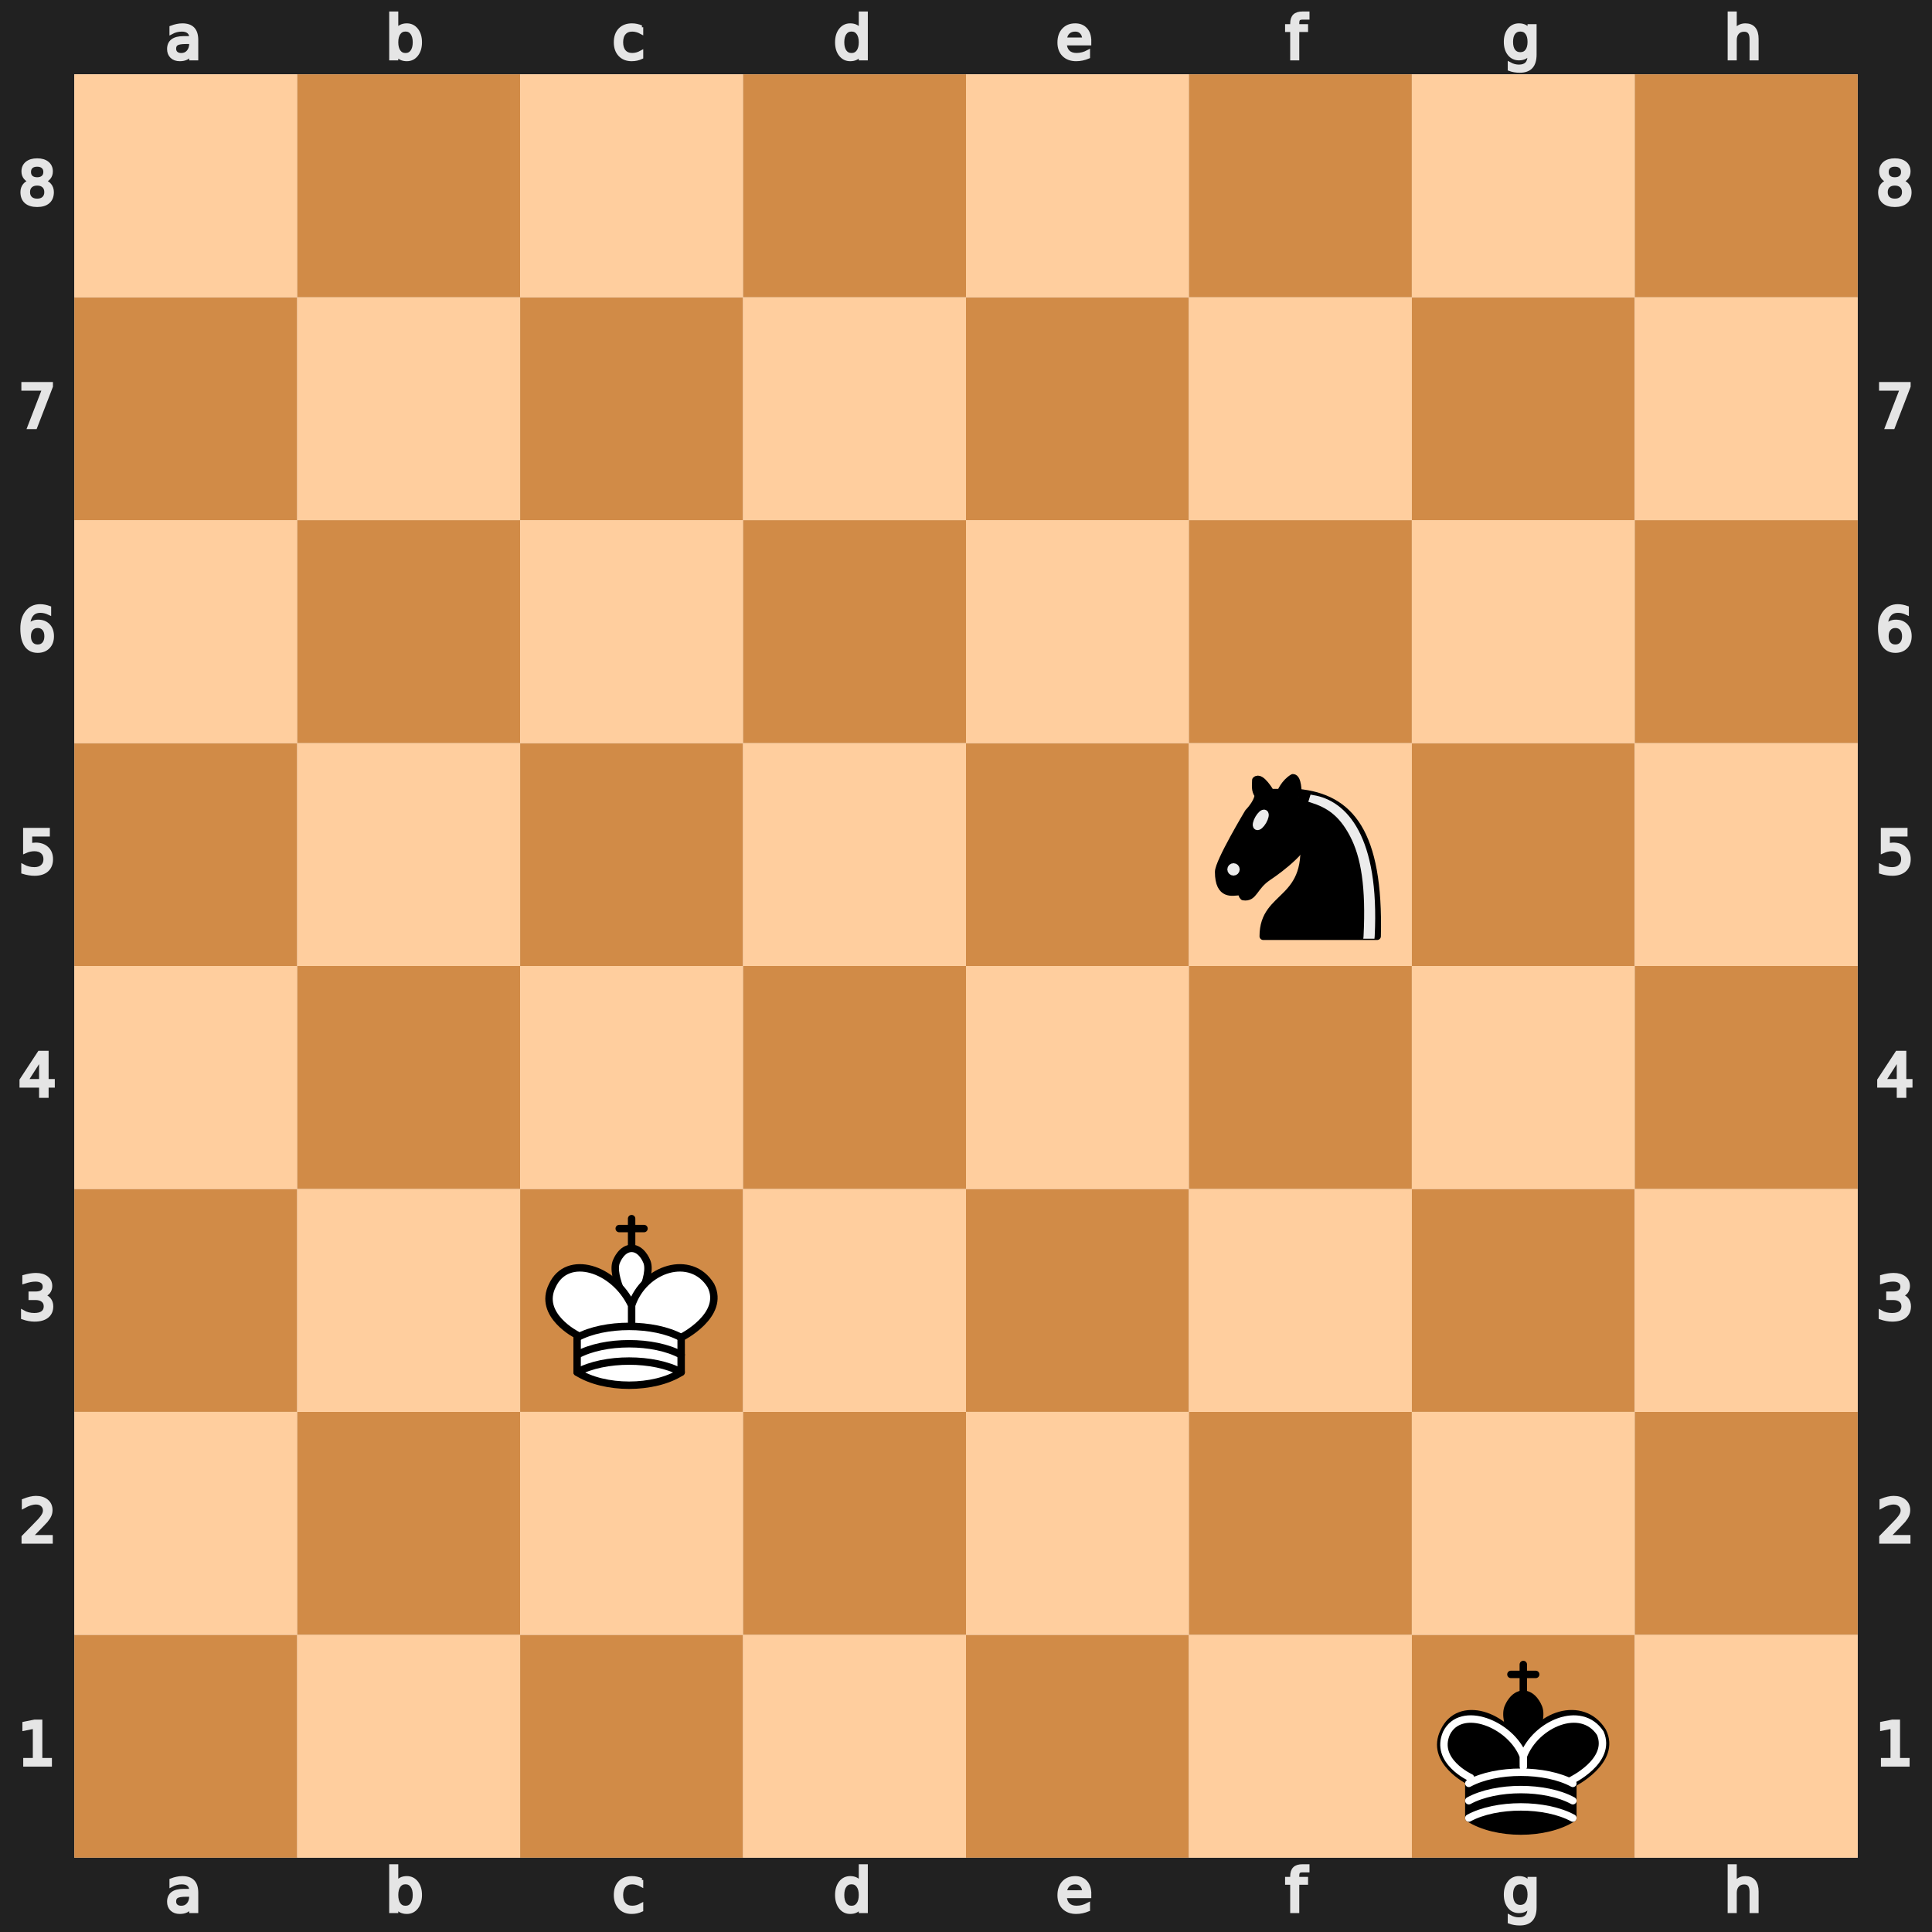
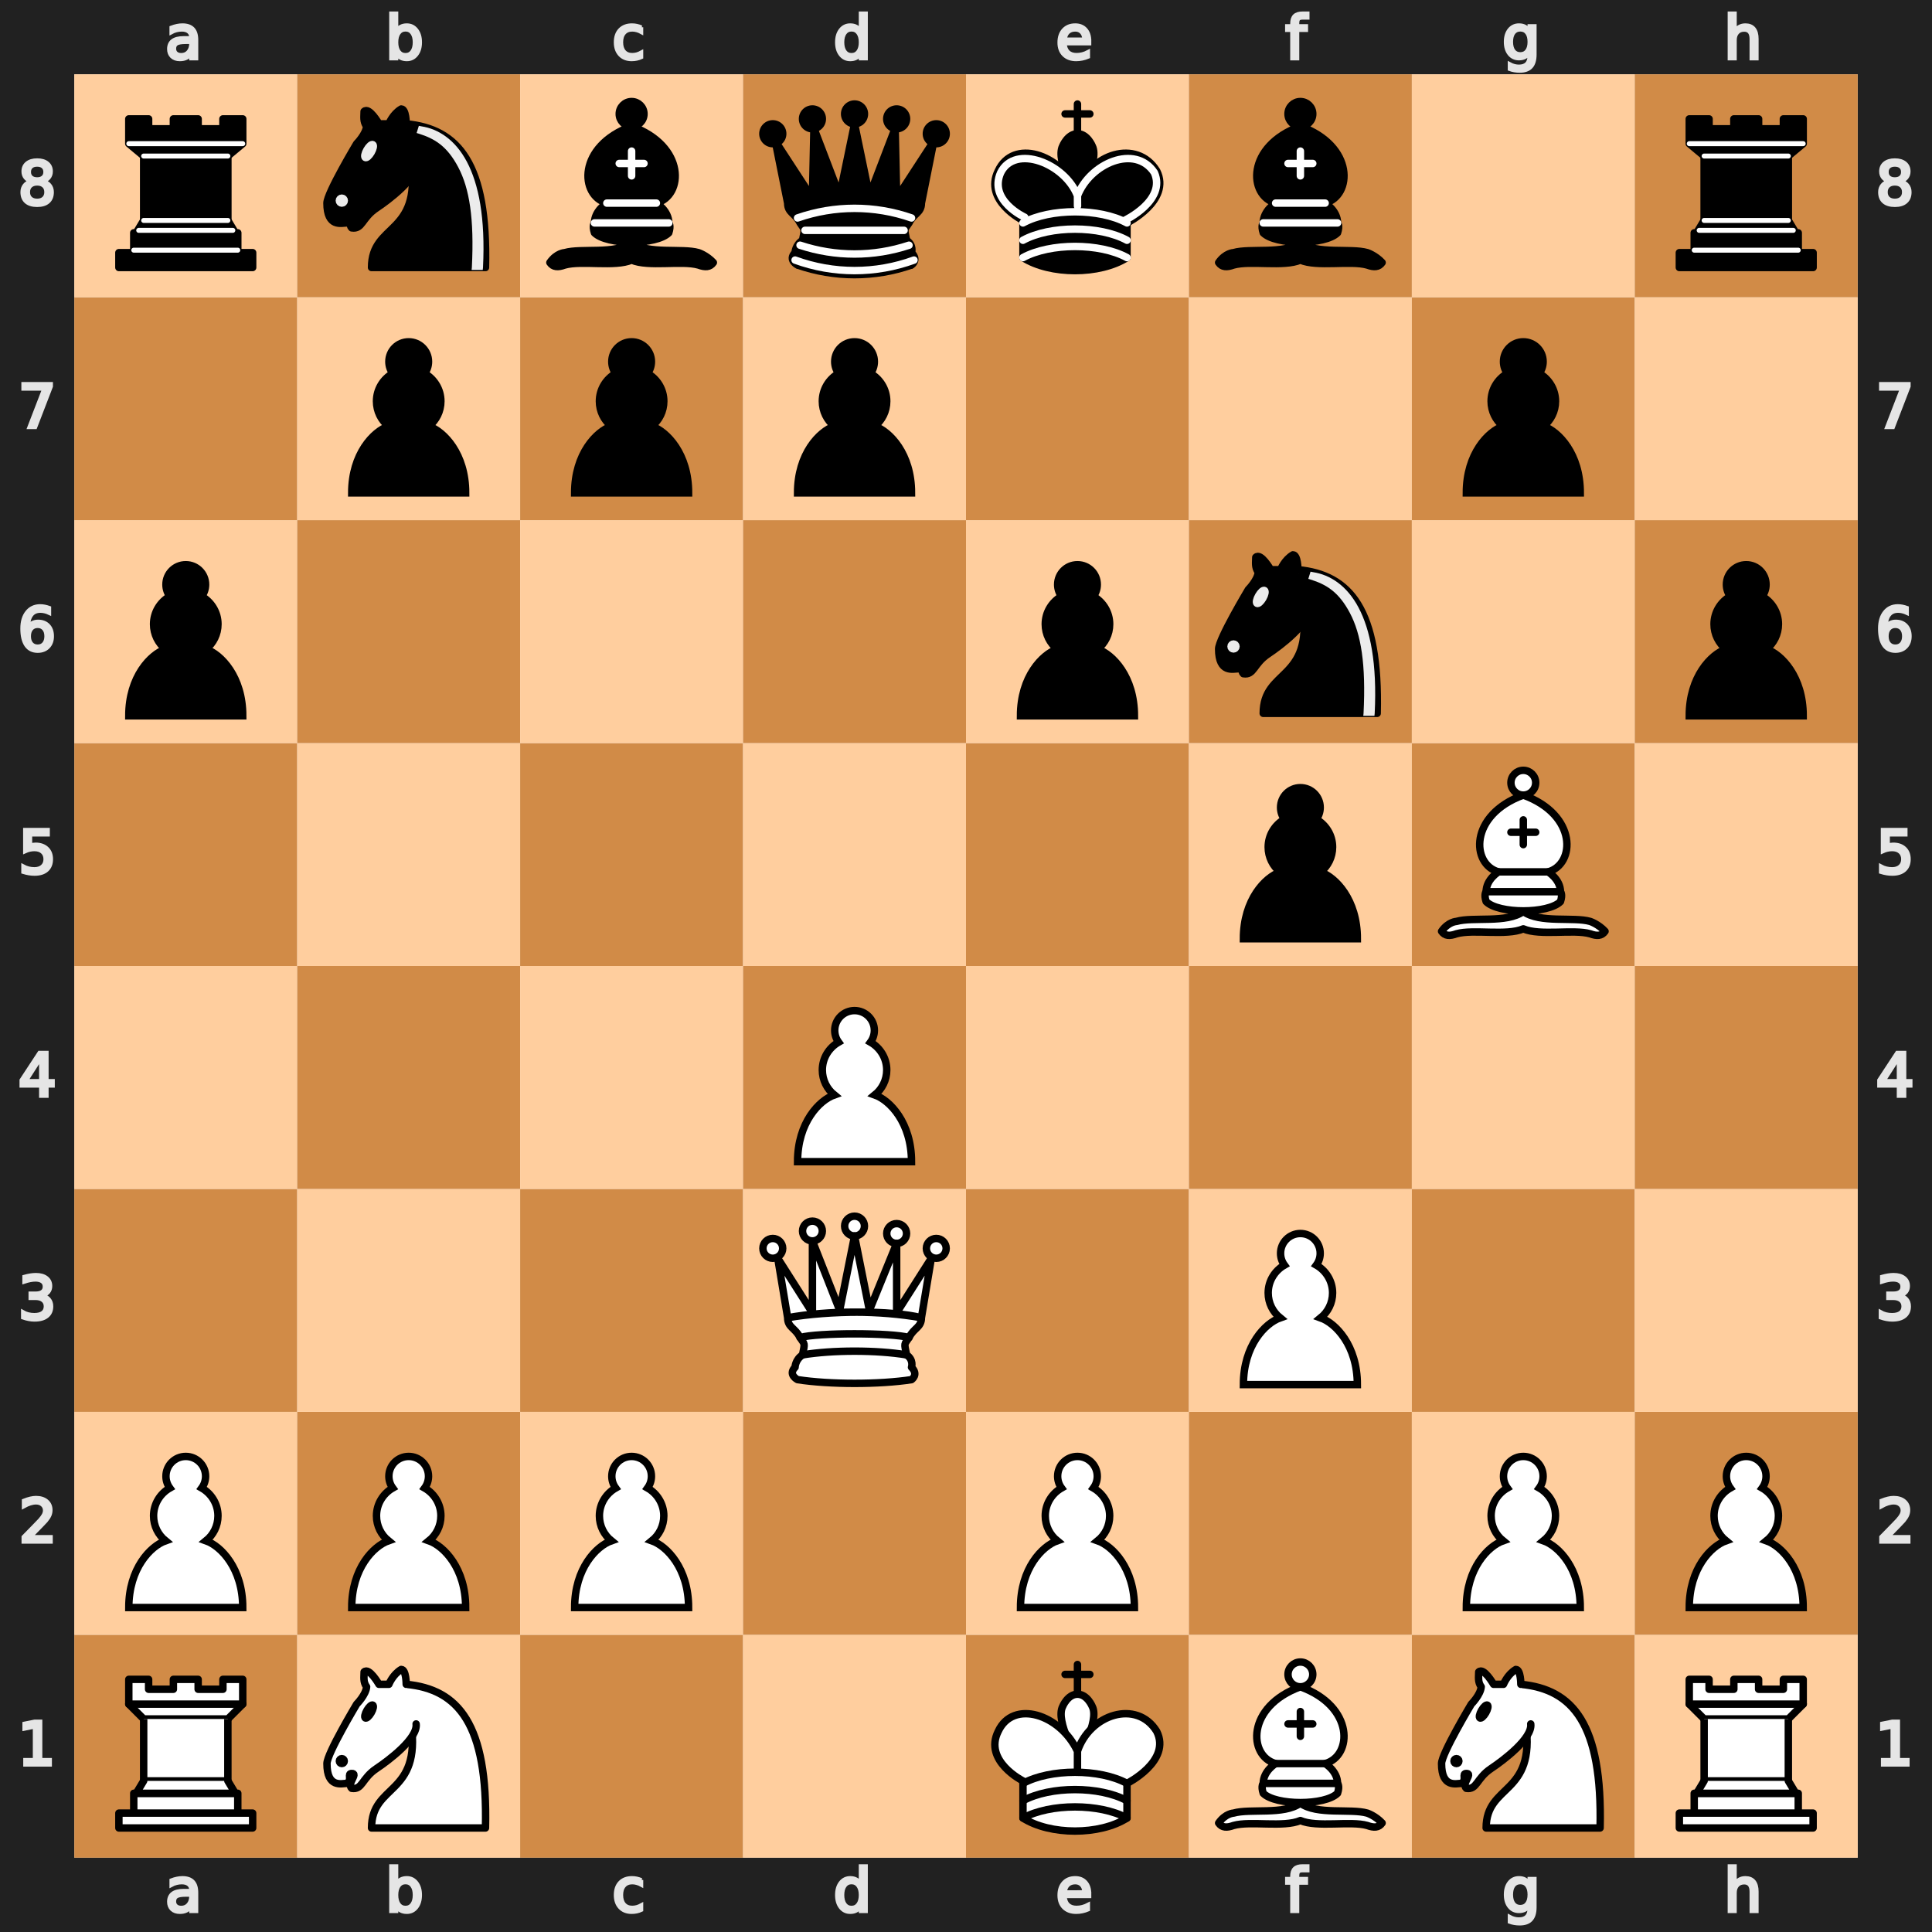
<svg xmlns="http://www.w3.org/2000/svg" xmlns:xlink="http://www.w3.org/1999/xlink" viewBox="0 0 390 390">
  <defs>
+     <g id="white-pawn" class="white pawn">
+       <path d="M22.5 9c-2.21 0-4 1.79-4 4 0 .89.29 1.71.78 2.38C17.33 16.5 16 18.59 16 21c0 2.03.94 3.84 2.41 5.03-3 1.06-7.41 5.55-7.41 13.47h23c0-7.92-4.41-12.41-7.41-13.47 1.47-1.19 2.41-3 2.41-5.03 0-2.41-1.33-4.5-3.28-5.62.49-.67.78-1.49.78-2.38 0-2.21-1.79-4-4-4z" fill="#fff" stroke="#000" stroke-width="1.5" stroke-linecap="round" />
+     </g>
+     <g id="white-knight" class="white knight" fill="none" fill-rule="evenodd" stroke="#000" stroke-width="1.5" stroke-linecap="round" stroke-linejoin="round">
+       <path d="M 22,10 C 32.5,11 38.5,18 38,39 L 15,39 C 15,30 25,32.5 23,18" style="fill:#ffffff; stroke:#000000;" />
+       <path d="M 24,18 C 24.38,20.91 18.45,25.37 16,27 C 13,29 13.18,31.34 11,31 C 9.958,30.06 12.41,27.96 11,28 C 10,28 11.19,29.23 10,30 C 9,30 5.997,31 6,26 C 6,24 12,14 12,14 C 12,14 13.89,12.1 14,10.5 C 13.27,9.506 13.5,8.5 13.5,7.5 C 14.5,6.5 16.5,10 16.5,10 L 18.5,10 C 18.5,10 19.28,8.008 21,7 C 22,7 22,10 22,10" style="fill:#ffffff; stroke:#000000;" />
+       <path d="M 9.5 25.5 A 0.5 0.5 0 1 1 8.5,25.5 A 0.5 0.5 0 1 1 9.5 25.5 z" style="fill:#000000; stroke:#000000;" />
+       <path d="M 15 15.5 A 0.5 1.5 0 1 1 14,15.5 A 0.5 1.5 0 1 1 15 15.5 z" transform="matrix(0.866,0.5,-0.5,0.866,9.693,-5.173)" style="fill:#000000; stroke:#000000;" />
+     </g>
+     <g id="white-bishop" class="white bishop" fill="none" fill-rule="evenodd" stroke="#000" stroke-width="1.5" stroke-linecap="round" stroke-linejoin="round">
+       <g fill="#fff" stroke-linecap="butt">
+         <path d="M9 36c3.39-.97 10.11.43 13.5-2 3.39 2.43 10.11 1.03 13.5 2 0 0 1.65.54 3 2-.68.97-1.65.99-3 .5-3.39-.97-10.11.46-13.5-1-3.39 1.46-10.11.03-13.5 1-1.354.49-2.323.47-3-.5 1.354-1.94 3-2 3-2zM15 32c2.5 2.5 12.5 2.5 15 0 .5-1.5 0-2 0-2 0-2.5-2.5-4-2.5-4 5.5-1.5 6-11.5-5-15.5-11 4-10.5 14-5 15.5 0 0-2.5 1.5-2.5 4 0 0-.5.5 0 2zM25 8a2.5 2.5 0 1 1-5 0 2.5 2.5 0 1 1 5 0z" />
+       </g>
+       <path d="M17.5 26h10M15 30h15m-7.5-14.5v5M20 18h5" stroke-linejoin="miter" />
+     </g>
+     <g id="white-rook" class="white rook" fill="#fff" fill-rule="evenodd" stroke="#000" stroke-width="1.5" stroke-linecap="round" stroke-linejoin="round">
+       <path d="M9 39h27v-3H9v3zM12 36v-4h21v4H12zM11 14V9h4v2h5V9h5v2h5V9h4v5" stroke-linecap="butt" />
+       <path d="M34 14l-3 3H14l-3-3" />
+       <path d="M31 17v12.5H14V17" stroke-linecap="butt" stroke-linejoin="miter" />
+       <path d="M31 29.5l1.5 2.5h-20l1.5-2.5" />
+       <path d="M11 14h23" fill="none" stroke-linejoin="miter" />
+     </g>
+     <g id="white-queen" class="white queen" fill="#fff" fill-rule="evenodd" stroke="#000" stroke-width="1.5" stroke-linecap="round" stroke-linejoin="round">
+       <path d="M8 12a2 2 0 1 1-4 0 2 2 0 1 1 4 0zM24.5 7.5a2 2 0 1 1-4 0 2 2 0 1 1 4 0zM41 12a2 2 0 1 1-4 0 2 2 0 1 1 4 0zM16 8.5a2 2 0 1 1-4 0 2 2 0 1 1 4 0zM33 9a2 2 0 1 1-4 0 2 2 0 1 1 4 0z" />
+       <path d="M9 26c8.5-1.5 21-1.5 27 0l2-12-7 11V11l-5.5 13.5-3-15-3 15-5.5-14V25L7 14l2 12zM9 26c0 2 1.5 2 2.5 4 1 1.5 1 1 .5 3.5-1.5 1-1.5 2.5-1.5 2.5-1.5 1.5.5 2.5.5 2.5 6.5 1 16.5 1 23 0 0 0 1.5-1 0-2.5 0 0 .5-1.5-1-2.5-.5-2.5-.5-2 .5-3.5 1-2 2.5-2 2.5-4-8.5-1.5-18.5-1.5-27 0z" stroke-linecap="butt" />
+       <path d="M11.5 30c3.5-1 18.5-1 22 0M12 33.5c6-1 15-1 21 0" fill="none" />
+     </g>
    <g id="white-king" class="white king" fill="none" fill-rule="evenodd" stroke="#000" stroke-width="1.5" stroke-linecap="round" stroke-linejoin="round">
      <path d="M22.5 11.63V6M20 8h5" stroke-linejoin="miter" />
      <path d="M22.5 25s4.5-7.5 3-10.5c0 0-1-2.5-3-2.5s-3 2.5-3 2.5c-1.5 3 3 10.5 3 10.5" fill="#fff" stroke-linecap="butt" stroke-linejoin="miter" />
      <path d="M11.5 37c5.5 3.5 15.5 3.5 21 0v-7s9-4.5 6-10.5c-4-6.5-13.5-3.5-16 4V27v-3.5c-3.5-7.5-13-10.5-16-4-3 6 5 10 5 10V37z" fill="#fff" />
      <path d="M11.5 30c5.5-3 15.5-3 21 0m-21 3.5c5.5-3 15.5-3 21 0m-21 3.5c5.5-3 15.5-3 21 0" />
+     </g>
+     <g id="black-pawn" class="black pawn">
+       <path d="M22.5 9c-2.21 0-4 1.79-4 4 0 .89.29 1.71.78 2.38C17.33 16.5 16 18.59 16 21c0 2.03.94 3.84 2.41 5.03-3 1.06-7.41 5.55-7.41 13.47h23c0-7.92-4.41-12.41-7.41-13.47 1.47-1.19 2.41-3 2.41-5.03 0-2.41-1.33-4.5-3.28-5.62.49-.67.78-1.49.78-2.38 0-2.21-1.79-4-4-4z" fill="#000" stroke="#000" stroke-width="1.5" stroke-linecap="round" />
    </g>
    <g id="black-knight" class="black knight" fill="none" fill-rule="evenodd" stroke="#000" stroke-width="1.5" stroke-linecap="round" stroke-linejoin="round">
      <path d="M 22,10 C 32.5,11 38.5,18 38,39 L 15,39 C 15,30 25,32.5 23,18" style="fill:#000000; stroke:#000000;" />
      <path d="M 24,18 C 24.38,20.91 18.45,25.37 16,27 C 13,29 13.18,31.34 11,31 C 9.958,30.06 12.41,27.96 11,28 C 10,28 11.19,29.23 10,30 C 9,30 5.997,31 6,26 C 6,24 12,14 12,14 C 12,14 13.89,12.1 14,10.5 C 13.27,9.506 13.5,8.5 13.5,7.5 C 14.5,6.5 16.5,10 16.5,10 L 18.5,10 C 18.5,10 19.28,8.008 21,7 C 22,7 22,10 22,10" style="fill:#000000; stroke:#000000;" />
      <path d="M 9.5 25.5 A 0.5 0.5 0 1 1 8.5,25.5 A 0.5 0.5 0 1 1 9.5 25.5 z" style="fill:#ececec; stroke:#ececec;" />
      <path d="M 15 15.5 A 0.5 1.5 0 1 1 14,15.5 A 0.5 1.5 0 1 1 15 15.5 z" transform="matrix(0.866,0.5,-0.5,0.866,9.693,-5.173)" style="fill:#ececec; stroke:#ececec;" />
      <path d="M 24.55,10.4 L 24.1,11.85 L 24.6,12 C 27.75,13 30.25,14.49 32.5,18.75 C 34.75,23.01 35.75,29.06 35.25,39 L 35.2,39.5 L 37.45,39.5 L 37.5,39 C 38,28.94 36.62,22.15 34.25,17.66 C 31.88,13.17 28.46,11.02 25.06,10.5 L 24.55,10.4 z " style="fill:#ececec; stroke:none;" />
+     </g>
+     <g id="black-bishop" class="black bishop" fill="none" fill-rule="evenodd" stroke="#000" stroke-width="1.5" stroke-linecap="round" stroke-linejoin="round">
+       <path d="M9 36c3.39-.97 10.11.43 13.5-2 3.39 2.43 10.11 1.03 13.5 2 0 0 1.65.54 3 2-.68.97-1.65.99-3 .5-3.39-.97-10.11.46-13.5-1-3.39 1.46-10.11.03-13.5 1-1.354.49-2.323.47-3-.5 1.354-1.94 3-2 3-2zm6-4c2.5 2.5 12.5 2.5 15 0 .5-1.5 0-2 0-2 0-2.5-2.5-4-2.5-4 5.5-1.5 6-11.5-5-15.5-11 4-10.5 14-5 15.5 0 0-2.5 1.5-2.5 4 0 0-.5.5 0 2zM25 8a2.5 2.5 0 1 1-5 0 2.5 2.5 0 1 1 5 0z" fill="#000" stroke-linecap="butt" />
+       <path d="M17.5 26h10M15 30h15m-7.5-14.5v5M20 18h5" stroke="#fff" stroke-linejoin="miter" />
+     </g>
+     <g id="black-rook" class="black rook" fill="#000" fill-rule="evenodd" stroke="#000" stroke-width="1.5" stroke-linecap="round" stroke-linejoin="round">
+       <path d="M9 39h27v-3H9v3zM12.5 32l1.5-2.5h17l1.5 2.5h-20zM12 36v-4h21v4H12z" stroke-linecap="butt" />
+       <path d="M14 29.5v-13h17v13H14z" stroke-linecap="butt" stroke-linejoin="miter" />
+       <path d="M14 16.5L11 14h23l-3 2.5H14zM11 14V9h4v2h5V9h5v2h5V9h4v5H11z" stroke-linecap="butt" />
+       <path d="M12 35.5h21M13 31.5h19M14 29.5h17M14 16.5h17M11 14h23" fill="none" stroke="#fff" stroke-width="1" stroke-linejoin="miter" />
+     </g>
+     <g id="black-queen" class="black queen" fill="#000" fill-rule="evenodd" stroke="#000" stroke-width="1.5" stroke-linecap="round" stroke-linejoin="round">
+       <g fill="#000" stroke="none">
+         <circle cx="6" cy="12" r="2.75" />
+         <circle cx="14" cy="9" r="2.75" />
+         <circle cx="22.5" cy="8" r="2.75" />
+         <circle cx="31" cy="9" r="2.75" />
+         <circle cx="39" cy="12" r="2.75" />
+       </g>
+       <path d="M9 26c8.5-1.5 21-1.5 27 0l2.5-12.5L31 25l-.3-14.1-5.2 13.6-3-14.5-3 14.5-5.2-13.6L14 25 6.5 13.5 9 26zM9 26c0 2 1.5 2 2.5 4 1 1.5 1 1 .5 3.5-1.5 1-1.5 2.5-1.5 2.5-1.5 1.5.5 2.5.5 2.5 6.5 1 16.5 1 23 0 0 0 1.5-1 0-2.5 0 0 .5-1.5-1-2.5-.5-2.5-.5-2 .5-3.5 1-2 2.5-2 2.5-4-8.5-1.5-18.5-1.5-27 0z" stroke-linecap="butt" />
+       <path d="M11 38.5a35 35 1 0 0 23 0" fill="none" stroke-linecap="butt" />
+       <path d="M11 29a35 35 1 0 1 23 0M12.5 31.5h20M11.5 34.5a35 35 1 0 0 22 0M10.5 37.5a35 35 1 0 0 24 0" fill="none" stroke="#fff" />
    </g>
    <g id="black-king" class="black king" fill="none" fill-rule="evenodd" stroke="#000" stroke-width="1.5" stroke-linecap="round" stroke-linejoin="round">
      <path d="M22.5 11.63V6" stroke-linejoin="miter" />
      <path d="M22.5 25s4.5-7.5 3-10.5c0 0-1-2.5-3-2.5s-3 2.5-3 2.5c-1.5 3 3 10.5 3 10.5" fill="#000" stroke-linecap="butt" stroke-linejoin="miter" />
      <path d="M11.5 37c5.5 3.5 15.5 3.5 21 0v-7s9-4.5 6-10.5c-4-6.5-13.5-3.5-16 4V27v-3.5c-3.5-7.5-13-10.5-16-4-3 6 5 10 5 10V37z" fill="#000" />
      <path d="M20 8h5" stroke-linejoin="miter" />
      <path d="M32 29.5s8.5-4 6.03-9.65C34.15 14 25 18 22.5 24.5l.01 2.1-.01-2.1C20 18 9.906 14 6.997 19.85c-2.497 5.65 4.853 9 4.853 9M11.5 30c5.5-3 15.5-3 21 0m-21 3.5c5.5-3 15.5-3 21 0m-21 3.5c5.5-3 15.5-3 21 0" stroke="#fff" />
    </g>
  </defs>
  <rect x="7.5" y="7.5" width="375" height="375" fill="none" stroke="#212121" stroke-width="15" />
  <g transform="translate(20, 1) scale(0.75, 0.75)" fill="#e5e5e5" stroke="#e5e5e5">
    <path d="M23.328 10.016q-1.742 0-2.414.398-.672.398-.672 1.36 0 .765.5 1.218.508.445 1.375.445 1.196 0 1.914-.843.727-.852.727-2.258v-.32zm2.867-.594v4.992h-1.437v-1.328q-.492.797-1.227 1.18-.734.375-1.797.375-1.343 0-2.14-.75-.79-.758-.79-2.024 0-1.476.985-2.226.992-.75 2.953-.75h2.016V8.75q0-.992-.656-1.531-.649-.547-1.829-.547-.75 0-1.46.18-.711.18-1.368.539V6.062q.79-.304 1.532-.453.742-.156 1.445-.156 1.898 0 2.836.984.937.985.937 2.985z" />
  </g>
  <g transform="translate(20, 375) scale(0.75, 0.75)" fill="#e5e5e5" stroke="#e5e5e5">
    <path d="M23.328 10.016q-1.742 0-2.414.398-.672.398-.672 1.36 0 .765.5 1.218.508.445 1.375.445 1.196 0 1.914-.843.727-.852.727-2.258v-.32zm2.867-.594v4.992h-1.437v-1.328q-.492.797-1.227 1.18-.734.375-1.797.375-1.343 0-2.14-.75-.79-.758-.79-2.024 0-1.476.985-2.226.992-.75 2.953-.75h2.016V8.75q0-.992-.656-1.531-.649-.547-1.829-.547-.75 0-1.46.18-.711.18-1.368.539V6.062q.79-.304 1.532-.453.742-.156 1.445-.156 1.898 0 2.836.984.937.985.937 2.985z" />
  </g>
  <g transform="translate(65, 1) scale(0.75, 0.75)" fill="#e5e5e5" stroke="#e5e5e5">
    <path d="M24.922 10.047q0-1.586-.656-2.485-.649-.906-1.79-.906-1.14 0-1.796.906-.649.899-.649 2.485 0 1.586.649 2.492.656.898 1.797.898 1.14 0 1.789-.898.656-.906.656-2.492zm-4.89-3.055q.452-.781 1.14-1.156.695-.383 1.656-.383 1.594 0 2.586 1.266 1 1.265 1 3.328 0 2.062-1 3.328-.992 1.266-2.586 1.266-.96 0-1.656-.375-.688-.383-1.14-1.164v1.312h-1.446V2.258h1.445z" />
  </g>
  <g transform="translate(65, 375) scale(0.75, 0.75)" fill="#e5e5e5" stroke="#e5e5e5">
    <path d="M24.922 10.047q0-1.586-.656-2.485-.649-.906-1.79-.906-1.14 0-1.796.906-.649.899-.649 2.485 0 1.586.649 2.492.656.898 1.797.898 1.14 0 1.789-.898.656-.906.656-2.492zm-4.89-3.055q.452-.781 1.14-1.156.695-.383 1.656-.383 1.594 0 2.586 1.266 1 1.265 1 3.328 0 2.062-1 3.328-.992 1.266-2.586 1.266-.96 0-1.656-.375-.688-.383-1.14-1.164v1.312h-1.446V2.258h1.445z" />
  </g>
  <g transform="translate(110, 1) scale(0.75, 0.75)" fill="#e5e5e5" stroke="#e5e5e5">
    <path d="M25.96 6v1.344q-.608-.336-1.226-.5-.609-.172-1.234-.172-1.398 0-2.172.89-.773.883-.773 2.485 0 1.601.773 2.492.774.883 2.172.883.625 0 1.234-.164.618-.172 1.227-.508v1.328q-.602.281-1.25.422-.64.14-1.367.14-1.977 0-3.14-1.242-1.165-1.242-1.165-3.351 0-2.14 1.172-3.367 1.18-1.227 3.227-1.227.664 0 1.296.14.633.134 1.227.407z" />
  </g>
  <g transform="translate(110, 375) scale(0.75, 0.75)" fill="#e5e5e5" stroke="#e5e5e5">
    <path d="M25.96 6v1.344q-.608-.336-1.226-.5-.609-.172-1.234-.172-1.398 0-2.172.89-.773.883-.773 2.485 0 1.601.773 2.492.774.883 2.172.883.625 0 1.234-.164.618-.172 1.227-.508v1.328q-.602.281-1.25.422-.64.14-1.367.14-1.977 0-3.14-1.242-1.165-1.242-1.165-3.351 0-2.14 1.172-3.367 1.18-1.227 3.227-1.227.664 0 1.296.14.633.134 1.227.407z" />
  </g>
  <g transform="translate(155, 1) scale(0.75, 0.75)" fill="#e5e5e5" stroke="#e5e5e5">
    <path d="M24.973 6.992V2.258h1.437v12.156h-1.437v-1.312q-.453.78-1.149 1.164-.687.375-1.656.375-1.586 0-2.586-1.266-.992-1.266-.992-3.328 0-2.063.992-3.328 1-1.266 2.586-1.266.969 0 1.656.383.696.375 1.149 1.156zm-4.899 3.055q0 1.586.649 2.492.656.898 1.797.898 1.14 0 1.796-.898.657-.906.657-2.492 0-1.586-.657-2.485-.656-.906-1.796-.906-1.141 0-1.797.906-.649.899-.649 2.485z" />
  </g>
  <g transform="translate(155, 375) scale(0.75, 0.75)" fill="#e5e5e5" stroke="#e5e5e5">
    <path d="M24.973 6.992V2.258h1.437v12.156h-1.437v-1.312q-.453.78-1.149 1.164-.687.375-1.656.375-1.586 0-2.586-1.266-.992-1.266-.992-3.328 0-2.063.992-3.328 1-1.266 2.586-1.266.969 0 1.656.383.696.375 1.149 1.156zm-4.899 3.055q0 1.586.649 2.492.656.898 1.797.898 1.14 0 1.796-.898.657-.906.657-2.492 0-1.586-.657-2.485-.656-.906-1.796-.906-1.141 0-1.797.906-.649.899-.649 2.485z" />
  </g>
  <g transform="translate(200, 1) scale(0.75, 0.75)" fill="#e5e5e5" stroke="#e5e5e5">
    <path d="M26.555 9.68v.703h-6.61q.094 1.484.89 2.265.806.774 2.235.774.828 0 1.602-.203.781-.203 1.547-.61v1.36q-.774.328-1.586.5-.813.172-1.649.172-2.093 0-3.32-1.22-1.219-1.218-1.219-3.296 0-2.148 1.157-3.406 1.164-1.266 3.132-1.266 1.766 0 2.79 1.14 1.03 1.134 1.03 3.087zm-1.438-.422q-.015-1.18-.664-1.883-.64-.703-1.703-.703-1.203 0-1.93.68-.718.68-.828 1.914z" />
  </g>
  <g transform="translate(200, 375) scale(0.75, 0.75)" fill="#e5e5e5" stroke="#e5e5e5">
    <path d="M26.555 9.68v.703h-6.61q.094 1.484.89 2.265.806.774 2.235.774.828 0 1.602-.203.781-.203 1.547-.61v1.36q-.774.328-1.586.5-.813.172-1.649.172-2.093 0-3.32-1.22-1.219-1.218-1.219-3.296 0-2.148 1.157-3.406 1.164-1.266 3.132-1.266 1.766 0 2.79 1.14 1.03 1.134 1.03 3.087zm-1.438-.422q-.015-1.18-.664-1.883-.64-.703-1.703-.703-1.203 0-1.93.68-.718.68-.828 1.914z" />
  </g>
  <g transform="translate(245, 1) scale(0.75, 0.75)" fill="#e5e5e5" stroke="#e5e5e5">
    <path d="M25.285 2.258v1.195H23.91q-.773 0-1.078.313-.297.312-.297 1.125v.773h2.367v1.117h-2.367v7.633H21.09V6.781h-1.375V5.664h1.375v-.61q0-1.46.68-2.124.68-.672 2.156-.672z" />
  </g>
  <g transform="translate(245, 375) scale(0.75, 0.75)" fill="#e5e5e5" stroke="#e5e5e5">
    <path d="M25.285 2.258v1.195H23.91q-.773 0-1.078.313-.297.312-.297 1.125v.773h2.367v1.117h-2.367v7.633H21.09V6.781h-1.375V5.664h1.375v-.61q0-1.46.68-2.124.68-.672 2.156-.672z" />
  </g>
  <g transform="translate(290, 1) scale(0.75, 0.75)" fill="#e5e5e5" stroke="#e5e5e5">
    <path d="M24.973 9.937q0-1.562-.649-2.421-.64-.86-1.804-.86-1.157 0-1.805.86-.64.859-.64 2.421 0 1.555.64 2.415.648.859 1.805.859 1.164 0 1.804-.86.649-.859.649-2.414zm1.437 3.391q0 2.234-.992 3.32-.992 1.094-3.04 1.094-.757 0-1.429-.117-.672-.11-1.304-.344v-1.398q.632.344 1.25.508.617.164 1.257.164 1.414 0 2.118-.743.703-.734.703-2.226v-.711q-.446.773-1.141 1.156-.695.383-1.664.383-1.61 0-2.594-1.227-.984-1.226-.984-3.25 0-2.03.984-3.257.985-1.227 2.594-1.227.969 0 1.664.383t1.14 1.156V5.664h1.438z" />
  </g>
  <g transform="translate(290, 375) scale(0.75, 0.75)" fill="#e5e5e5" stroke="#e5e5e5">
    <path d="M24.973 9.937q0-1.562-.649-2.421-.64-.86-1.804-.86-1.157 0-1.805.86-.64.859-.64 2.421 0 1.555.64 2.415.648.859 1.805.859 1.164 0 1.804-.86.649-.859.649-2.414zm1.437 3.391q0 2.234-.992 3.32-.992 1.094-3.04 1.094-.757 0-1.429-.117-.672-.11-1.304-.344v-1.398q.632.344 1.25.508.617.164 1.257.164 1.414 0 2.118-.743.703-.734.703-2.226v-.711q-.446.773-1.141 1.156-.695.383-1.664.383-1.61 0-2.594-1.227-.984-1.226-.984-3.25 0-2.03.984-3.257.985-1.227 2.594-1.227.969 0 1.664.383t1.14 1.156V5.664h1.438z" />
  </g>
  <g transform="translate(335, 1) scale(0.75, 0.75)" fill="#e5e5e5" stroke="#e5e5e5">
    <path d="M26.164 9.133v5.281h-1.437V9.18q0-1.243-.485-1.86-.484-.617-1.453-.617-1.164 0-1.836.742-.672.742-.672 2.024v4.945h-1.445V2.258h1.445v4.765q.516-.789 1.211-1.18.703-.39 1.617-.39 1.508 0 2.282.938.773.93.773 2.742z" />
  </g>
  <g transform="translate(335, 375) scale(0.75, 0.75)" fill="#e5e5e5" stroke="#e5e5e5">
    <path d="M26.164 9.133v5.281h-1.437V9.18q0-1.243-.485-1.86-.484-.617-1.453-.617-1.164 0-1.836.742-.672.742-.672 2.024v4.945h-1.445V2.258h1.445v4.765q.516-.789 1.211-1.18.703-.39 1.617-.39 1.508 0 2.282.938.773.93.773 2.742z" />
  </g>
  <g transform="translate(0, 335) scale(0.75, 0.75)" fill="#e5e5e5" stroke="#e5e5e5">
    <path d="M6.754 26.996h2.578v-8.898l-2.805.562v-1.437l2.79-.563h1.578v10.336h2.578v1.328h-6.72z" />
  </g>
  <g transform="translate(375, 335) scale(0.75, 0.75)" fill="#e5e5e5" stroke="#e5e5e5">
    <path d="M6.754 26.996h2.578v-8.898l-2.805.562v-1.437l2.79-.563h1.578v10.336h2.578v1.328h-6.72z" />
  </g>
  <g transform="translate(0, 290) scale(0.75, 0.75)" fill="#e5e5e5" stroke="#e5e5e5">
    <path d="M8.195 26.996h5.508v1.328H6.297v-1.328q.898-.93 2.445-2.492 1.555-1.57 1.953-2.024.758-.851 1.055-1.437.305-.594.305-1.164 0-.93-.657-1.516-.648-.586-1.695-.586-.742 0-1.57.258-.82.258-1.758.781v-1.593q.953-.383 1.781-.578.828-.196 1.516-.196 1.812 0 2.89.906 1.079.907 1.079 2.422 0 .72-.274 1.368-.265.64-.976 1.515-.196.227-1.243 1.313-1.046 1.078-2.953 3.023z" />
  </g>
  <g transform="translate(375, 290) scale(0.75, 0.75)" fill="#e5e5e5" stroke="#e5e5e5">
    <path d="M8.195 26.996h5.508v1.328H6.297v-1.328q.898-.93 2.445-2.492 1.555-1.57 1.953-2.024.758-.851 1.055-1.437.305-.594.305-1.164 0-.93-.657-1.516-.648-.586-1.695-.586-.742 0-1.57.258-.82.258-1.758.781v-1.593q.953-.383 1.781-.578.828-.196 1.516-.196 1.812 0 2.89.906 1.079.907 1.079 2.422 0 .72-.274 1.368-.265.64-.976 1.515-.196.227-1.243 1.313-1.046 1.078-2.953 3.023z" />
  </g>
  <g transform="translate(0, 245) scale(0.75, 0.75)" fill="#e5e5e5" stroke="#e5e5e5">
    <path d="M11.434 22.035q1.132.242 1.765 1.008.64.766.64 1.89 0 1.727-1.187 2.672-1.187.946-3.375.946-.734 0-1.515-.149-.774-.14-1.602-.43V26.45q.656.383 1.438.578.78.196 1.632.196 1.485 0 2.258-.586.782-.586.782-1.703 0-1.032-.727-1.61-.719-.586-2.008-.586h-1.36v-1.297h1.423q1.164 0 1.78-.46.618-.47.618-1.344 0-.899-.64-1.375-.633-.485-1.82-.485-.65 0-1.391.141-.743.14-1.633.437V16.95q.898-.25 1.68-.375.788-.125 1.484-.125 1.797 0 2.844.82 1.046.813 1.046 2.204 0 .968-.554 1.64-.555.664-1.578.922z" />
  </g>
  <g transform="translate(375, 245) scale(0.75, 0.75)" fill="#e5e5e5" stroke="#e5e5e5">
    <path d="M11.434 22.035q1.132.242 1.765 1.008.64.766.64 1.89 0 1.727-1.187 2.672-1.187.946-3.375.946-.734 0-1.515-.149-.774-.14-1.602-.43V26.45q.656.383 1.438.578.78.196 1.632.196 1.485 0 2.258-.586.782-.586.782-1.703 0-1.032-.727-1.61-.719-.586-2.008-.586h-1.36v-1.297h1.423q1.164 0 1.78-.46.618-.47.618-1.344 0-.899-.64-1.375-.633-.485-1.82-.485-.65 0-1.391.141-.743.14-1.633.437V16.95q.898-.25 1.68-.375.788-.125 1.484-.125 1.797 0 2.844.82 1.046.813 1.046 2.204 0 .968-.554 1.64-.555.664-1.578.922z" />
  </g>
  <g transform="translate(0, 200) scale(0.75, 0.75)" fill="#e5e5e5" stroke="#e5e5e5">
    <path d="M11.016 18.035L7.03 24.262h3.985zm-.414-1.375h1.984v7.602h1.664v1.312h-1.664v2.75h-1.57v-2.75H5.75v-1.523z" />
  </g>
  <g transform="translate(375, 200) scale(0.75, 0.75)" fill="#e5e5e5" stroke="#e5e5e5">
    <path d="M11.016 18.035L7.03 24.262h3.985zm-.414-1.375h1.984v7.602h1.664v1.312h-1.664v2.75h-1.57v-2.75H5.75v-1.523z" />
  </g>
  <g transform="translate(0, 155) scale(0.75, 0.75)" fill="#e5e5e5" stroke="#e5e5e5">
    <path d="M6.719 16.66h6.195v1.328h-4.75v2.86q.344-.118.688-.172.343-.063.687-.063 1.953 0 3.094 1.07 1.14 1.07 1.14 2.899 0 1.883-1.171 2.93-1.172 1.039-3.305 1.039-.735 0-1.5-.125-.758-.125-1.57-.375v-1.586q.703.383 1.453.57.75.188 1.586.188 1.351 0 2.14-.711.79-.711.79-1.93 0-1.219-.79-1.93-.789-.71-2.14-.71-.633 0-1.266.14-.625.14-1.281.438z" />
  </g>
  <g transform="translate(375, 155) scale(0.75, 0.75)" fill="#e5e5e5" stroke="#e5e5e5">
    <path d="M6.719 16.66h6.195v1.328h-4.75v2.86q.344-.118.688-.172.343-.063.687-.063 1.953 0 3.094 1.07 1.14 1.07 1.14 2.899 0 1.883-1.171 2.93-1.172 1.039-3.305 1.039-.735 0-1.5-.125-.758-.125-1.57-.375v-1.586q.703.383 1.453.57.75.188 1.586.188 1.351 0 2.14-.711.79-.711.79-1.93 0-1.219-.79-1.93-.789-.71-2.14-.71-.633 0-1.266.14-.625.14-1.281.438z" />
  </g>
  <g transform="translate(0, 110) scale(0.75, 0.75)" fill="#e5e5e5" stroke="#e5e5e5">
    <path d="M10.137 21.863q-1.063 0-1.688.727-.617.726-.617 1.992 0 1.258.617 1.992.625.727 1.688.727 1.062 0 1.68-.727.624-.734.624-1.992 0-1.266-.625-1.992-.617-.727-1.68-.727zm3.133-4.945v1.437q-.594-.28-1.204-.43-.601-.148-1.195-.148-1.562 0-2.39 1.055-.82 1.055-.938 3.188.46-.68 1.156-1.04.696-.367 1.531-.367 1.758 0 2.774 1.07 1.023 1.063 1.023 2.899 0 1.797-1.062 2.883-1.063 1.086-2.828 1.086-2.024 0-3.094-1.547-1.07-1.555-1.07-4.5 0-2.766 1.312-4.406 1.313-1.649 3.524-1.649.593 0 1.195.117.61.118 1.266.352z" />
  </g>
  <g transform="translate(375, 110) scale(0.75, 0.75)" fill="#e5e5e5" stroke="#e5e5e5">
    <path d="M10.137 21.863q-1.063 0-1.688.727-.617.726-.617 1.992 0 1.258.617 1.992.625.727 1.688.727 1.062 0 1.68-.727.624-.734.624-1.992 0-1.266-.625-1.992-.617-.727-1.68-.727zm3.133-4.945v1.437q-.594-.28-1.204-.43-.601-.148-1.195-.148-1.562 0-2.39 1.055-.82 1.055-.938 3.188.46-.68 1.156-1.04.696-.367 1.531-.367 1.758 0 2.774 1.07 1.023 1.063 1.023 2.899 0 1.797-1.062 2.883-1.063 1.086-2.828 1.086-2.024 0-3.094-1.547-1.07-1.555-1.07-4.5 0-2.766 1.312-4.406 1.313-1.649 3.524-1.649.593 0 1.195.117.61.118 1.266.352z" />
  </g>
  <g transform="translate(0, 65) scale(0.75, 0.75)" fill="#e5e5e5" stroke="#e5e5e5">
    <path d="M6.25 16.66h7.5v.672L9.516 28.324H7.867l3.985-10.336H6.25z" />
  </g>
  <g transform="translate(375, 65) scale(0.75, 0.75)" fill="#e5e5e5" stroke="#e5e5e5">
    <path d="M6.25 16.66h7.5v.672L9.516 28.324H7.867l3.985-10.336H6.25z" />
  </g>
  <g transform="translate(0, 20) scale(0.75, 0.75)" fill="#e5e5e5" stroke="#e5e5e5">
    <path d="M10 22.785q-1.125 0-1.773.602-.641.601-.641 1.656t.64 1.656q.649.602 1.774.602t1.773-.602q.649-.61.649-1.656 0-1.055-.649-1.656-.64-.602-1.773-.602zm-1.578-.672q-1.016-.25-1.586-.945-.563-.695-.563-1.695 0-1.399.993-2.211 1-.813 2.734-.813 1.742 0 2.734.813.993.812.993 2.21 0 1-.57 1.696-.563.695-1.571.945 1.14.266 1.773 1.04.641.773.641 1.89 0 1.695-1.04 2.602-1.03.906-2.96.906t-2.969-.906Q6 26.738 6 25.043q0-1.117.64-1.89.641-.774 1.782-1.04zm-.578-2.492q0 .906.562 1.414.57.508 1.594.508 1.016 0 1.586-.508.578-.508.578-1.414 0-.906-.578-1.414-.57-.508-1.586-.508-1.023 0-1.594.508-.562.508-.562 1.414z" />
  </g>
  <g transform="translate(375, 20) scale(0.75, 0.75)" fill="#e5e5e5" stroke="#e5e5e5">
    <path d="M10 22.785q-1.125 0-1.773.602-.641.601-.641 1.656t.64 1.656q.649.602 1.774.602t1.773-.602q.649-.61.649-1.656 0-1.055-.649-1.656-.64-.602-1.773-.602zm-1.578-.672q-1.016-.25-1.586-.945-.563-.695-.563-1.695 0-1.399.993-2.211 1-.813 2.734-.813 1.742 0 2.734.813.993.812.993 2.21 0 1-.57 1.696-.563.695-1.571.945 1.14.266 1.773 1.04.641.773.641 1.89 0 1.695-1.04 2.602-1.03.906-2.96.906t-2.969-.906Q6 26.738 6 25.043q0-1.117.64-1.89.641-.774 1.782-1.04zm-.578-2.492q0 .906.562 1.414.57.508 1.594.508 1.016 0 1.586-.508.578-.508.578-1.414 0-.906-.578-1.414-.57-.508-1.586-.508-1.023 0-1.594.508-.562.508-.562 1.414z" />
  </g>
  <rect x="15" y="330" width="45" height="45" class="square dark a1" stroke="none" fill="#d18b47" />
  <rect x="60" y="330" width="45" height="45" class="square light b1" stroke="none" fill="#ffce9e" />
  <rect x="105" y="330" width="45" height="45" class="square dark c1" stroke="none" fill="#d18b47" />
  <rect x="150" y="330" width="45" height="45" class="square light d1" stroke="none" fill="#ffce9e" />
  <rect x="195" y="330" width="45" height="45" class="square dark e1" stroke="none" fill="#d18b47" />
  <rect x="240" y="330" width="45" height="45" class="square light f1" stroke="none" fill="#ffce9e" />
  <rect x="285" y="330" width="45" height="45" class="square dark g1" stroke="none" fill="#d18b47" />
  <rect x="330" y="330" width="45" height="45" class="square light h1" stroke="none" fill="#ffce9e" />
  <rect x="15" y="285" width="45" height="45" class="square light a2" stroke="none" fill="#ffce9e" />
  <rect x="60" y="285" width="45" height="45" class="square dark b2" stroke="none" fill="#d18b47" />
  <rect x="105" y="285" width="45" height="45" class="square light c2" stroke="none" fill="#ffce9e" />
  <rect x="150" y="285" width="45" height="45" class="square dark d2" stroke="none" fill="#d18b47" />
  <rect x="195" y="285" width="45" height="45" class="square light e2" stroke="none" fill="#ffce9e" />
  <rect x="240" y="285" width="45" height="45" class="square dark f2" stroke="none" fill="#d18b47" />
  <rect x="285" y="285" width="45" height="45" class="square light g2" stroke="none" fill="#ffce9e" />
  <rect x="330" y="285" width="45" height="45" class="square dark h2" stroke="none" fill="#d18b47" />
  <rect x="15" y="240" width="45" height="45" class="square dark a3" stroke="none" fill="#d18b47" />
  <rect x="60" y="240" width="45" height="45" class="square light b3" stroke="none" fill="#ffce9e" />
  <rect x="105" y="240" width="45" height="45" class="square dark c3" stroke="none" fill="#d18b47" />
  <rect x="150" y="240" width="45" height="45" class="square light d3" stroke="none" fill="#ffce9e" />
  <rect x="195" y="240" width="45" height="45" class="square dark e3" stroke="none" fill="#d18b47" />
  <rect x="240" y="240" width="45" height="45" class="square light f3" stroke="none" fill="#ffce9e" />
  <rect x="285" y="240" width="45" height="45" class="square dark g3" stroke="none" fill="#d18b47" />
  <rect x="330" y="240" width="45" height="45" class="square light h3" stroke="none" fill="#ffce9e" />
  <rect x="15" y="195" width="45" height="45" class="square light a4" stroke="none" fill="#ffce9e" />
  <rect x="60" y="195" width="45" height="45" class="square dark b4" stroke="none" fill="#d18b47" />
  <rect x="105" y="195" width="45" height="45" class="square light c4" stroke="none" fill="#ffce9e" />
  <rect x="150" y="195" width="45" height="45" class="square dark d4" stroke="none" fill="#d18b47" />
  <rect x="195" y="195" width="45" height="45" class="square light e4" stroke="none" fill="#ffce9e" />
  <rect x="240" y="195" width="45" height="45" class="square dark f4" stroke="none" fill="#d18b47" />
  <rect x="285" y="195" width="45" height="45" class="square light g4" stroke="none" fill="#ffce9e" />
  <rect x="330" y="195" width="45" height="45" class="square dark h4" stroke="none" fill="#d18b47" />
  <rect x="15" y="150" width="45" height="45" class="square dark a5" stroke="none" fill="#d18b47" />
  <rect x="60" y="150" width="45" height="45" class="square light b5" stroke="none" fill="#ffce9e" />
  <rect x="105" y="150" width="45" height="45" class="square dark c5" stroke="none" fill="#d18b47" />
  <rect x="150" y="150" width="45" height="45" class="square light d5" stroke="none" fill="#ffce9e" />
  <rect x="195" y="150" width="45" height="45" class="square dark e5" stroke="none" fill="#d18b47" />
  <rect x="240" y="150" width="45" height="45" class="square light f5" stroke="none" fill="#ffce9e" />
  <rect x="285" y="150" width="45" height="45" class="square dark g5" stroke="none" fill="#d18b47" />
  <rect x="330" y="150" width="45" height="45" class="square light h5" stroke="none" fill="#ffce9e" />
  <rect x="15" y="105" width="45" height="45" class="square light a6" stroke="none" fill="#ffce9e" />
  <rect x="60" y="105" width="45" height="45" class="square dark b6" stroke="none" fill="#d18b47" />
  <rect x="105" y="105" width="45" height="45" class="square light c6" stroke="none" fill="#ffce9e" />
  <rect x="150" y="105" width="45" height="45" class="square dark d6" stroke="none" fill="#d18b47" />
  <rect x="195" y="105" width="45" height="45" class="square light e6" stroke="none" fill="#ffce9e" />
  <rect x="240" y="105" width="45" height="45" class="square dark f6" stroke="none" fill="#d18b47" />
  <rect x="285" y="105" width="45" height="45" class="square light g6" stroke="none" fill="#ffce9e" />
  <rect x="330" y="105" width="45" height="45" class="square dark h6" stroke="none" fill="#d18b47" />
  <rect x="15" y="60" width="45" height="45" class="square dark a7" stroke="none" fill="#d18b47" />
  <rect x="60" y="60" width="45" height="45" class="square light b7" stroke="none" fill="#ffce9e" />
  <rect x="105" y="60" width="45" height="45" class="square dark c7" stroke="none" fill="#d18b47" />
  <rect x="150" y="60" width="45" height="45" class="square light d7" stroke="none" fill="#ffce9e" />
  <rect x="195" y="60" width="45" height="45" class="square dark e7" stroke="none" fill="#d18b47" />
  <rect x="240" y="60" width="45" height="45" class="square light f7" stroke="none" fill="#ffce9e" />
  <rect x="285" y="60" width="45" height="45" class="square dark g7" stroke="none" fill="#d18b47" />
  <rect x="330" y="60" width="45" height="45" class="square light h7" stroke="none" fill="#ffce9e" />
  <rect x="15" y="15" width="45" height="45" class="square light a8" stroke="none" fill="#ffce9e" />
  <rect x="60" y="15" width="45" height="45" class="square dark b8" stroke="none" fill="#d18b47" />
  <rect x="105" y="15" width="45" height="45" class="square light c8" stroke="none" fill="#ffce9e" />
  <rect x="150" y="15" width="45" height="45" class="square dark d8" stroke="none" fill="#d18b47" />
  <rect x="195" y="15" width="45" height="45" class="square light e8" stroke="none" fill="#ffce9e" />
  <rect x="240" y="15" width="45" height="45" class="square dark f8" stroke="none" fill="#d18b47" />
  <rect x="285" y="15" width="45" height="45" class="square light g8" stroke="none" fill="#ffce9e" />
  <rect x="330" y="15" width="45" height="45" class="square dark h8" stroke="none" fill="#d18b47" />
-   <use href="#black-king" xlink:href="#black-king" transform="translate(285, 330)" />
-   <use href="#white-king" xlink:href="#white-king" transform="translate(105, 240)" />
-   <use href="#black-knight" xlink:href="#black-knight" transform="translate(240, 150)" />
+   <use href="#white-rook" xlink:href="#white-rook" transform="translate(15, 330)" />
+   <use href="#white-knight" xlink:href="#white-knight" transform="translate(60, 330)" />
+   <use href="#white-king" xlink:href="#white-king" transform="translate(195, 330)" />
+   <use href="#white-bishop" xlink:href="#white-bishop" transform="translate(240, 330)" />
+   <use href="#white-knight" xlink:href="#white-knight" transform="translate(285, 330)" />
+   <use href="#white-rook" xlink:href="#white-rook" transform="translate(330, 330)" />
+   <use href="#white-pawn" xlink:href="#white-pawn" transform="translate(15, 285)" />
+   <use href="#white-pawn" xlink:href="#white-pawn" transform="translate(60, 285)" />
+   <use href="#white-pawn" xlink:href="#white-pawn" transform="translate(105, 285)" />
+   <use href="#white-pawn" xlink:href="#white-pawn" transform="translate(195, 285)" />
+   <use href="#white-pawn" xlink:href="#white-pawn" transform="translate(285, 285)" />
+   <use href="#white-pawn" xlink:href="#white-pawn" transform="translate(330, 285)" />
+   <use href="#white-queen" xlink:href="#white-queen" transform="translate(150, 240)" />
+   <use href="#white-pawn" xlink:href="#white-pawn" transform="translate(240, 240)" />
+   <use href="#white-pawn" xlink:href="#white-pawn" transform="translate(150, 195)" />
+   <use href="#black-pawn" xlink:href="#black-pawn" transform="translate(240, 150)" />
+   <use href="#white-bishop" xlink:href="#white-bishop" transform="translate(285, 150)" />
+   <use href="#black-pawn" xlink:href="#black-pawn" transform="translate(15, 105)" />
+   <use href="#black-pawn" xlink:href="#black-pawn" transform="translate(195, 105)" />
+   <use href="#black-knight" xlink:href="#black-knight" transform="translate(240, 105)" />
+   <use href="#black-pawn" xlink:href="#black-pawn" transform="translate(330, 105)" />
+   <use href="#black-pawn" xlink:href="#black-pawn" transform="translate(60, 60)" />
+   <use href="#black-pawn" xlink:href="#black-pawn" transform="translate(105, 60)" />
+   <use href="#black-pawn" xlink:href="#black-pawn" transform="translate(150, 60)" />
+   <use href="#black-pawn" xlink:href="#black-pawn" transform="translate(285, 60)" />
+   <use href="#black-rook" xlink:href="#black-rook" transform="translate(15, 15)" />
+   <use href="#black-knight" xlink:href="#black-knight" transform="translate(60, 15)" />
+   <use href="#black-bishop" xlink:href="#black-bishop" transform="translate(105, 15)" />
+   <use href="#black-queen" xlink:href="#black-queen" transform="translate(150, 15)" />
+   <use href="#black-king" xlink:href="#black-king" transform="translate(195, 15)" />
+   <use href="#black-bishop" xlink:href="#black-bishop" transform="translate(240, 15)" />
+   <use href="#black-rook" xlink:href="#black-rook" transform="translate(330, 15)" />
</svg>
